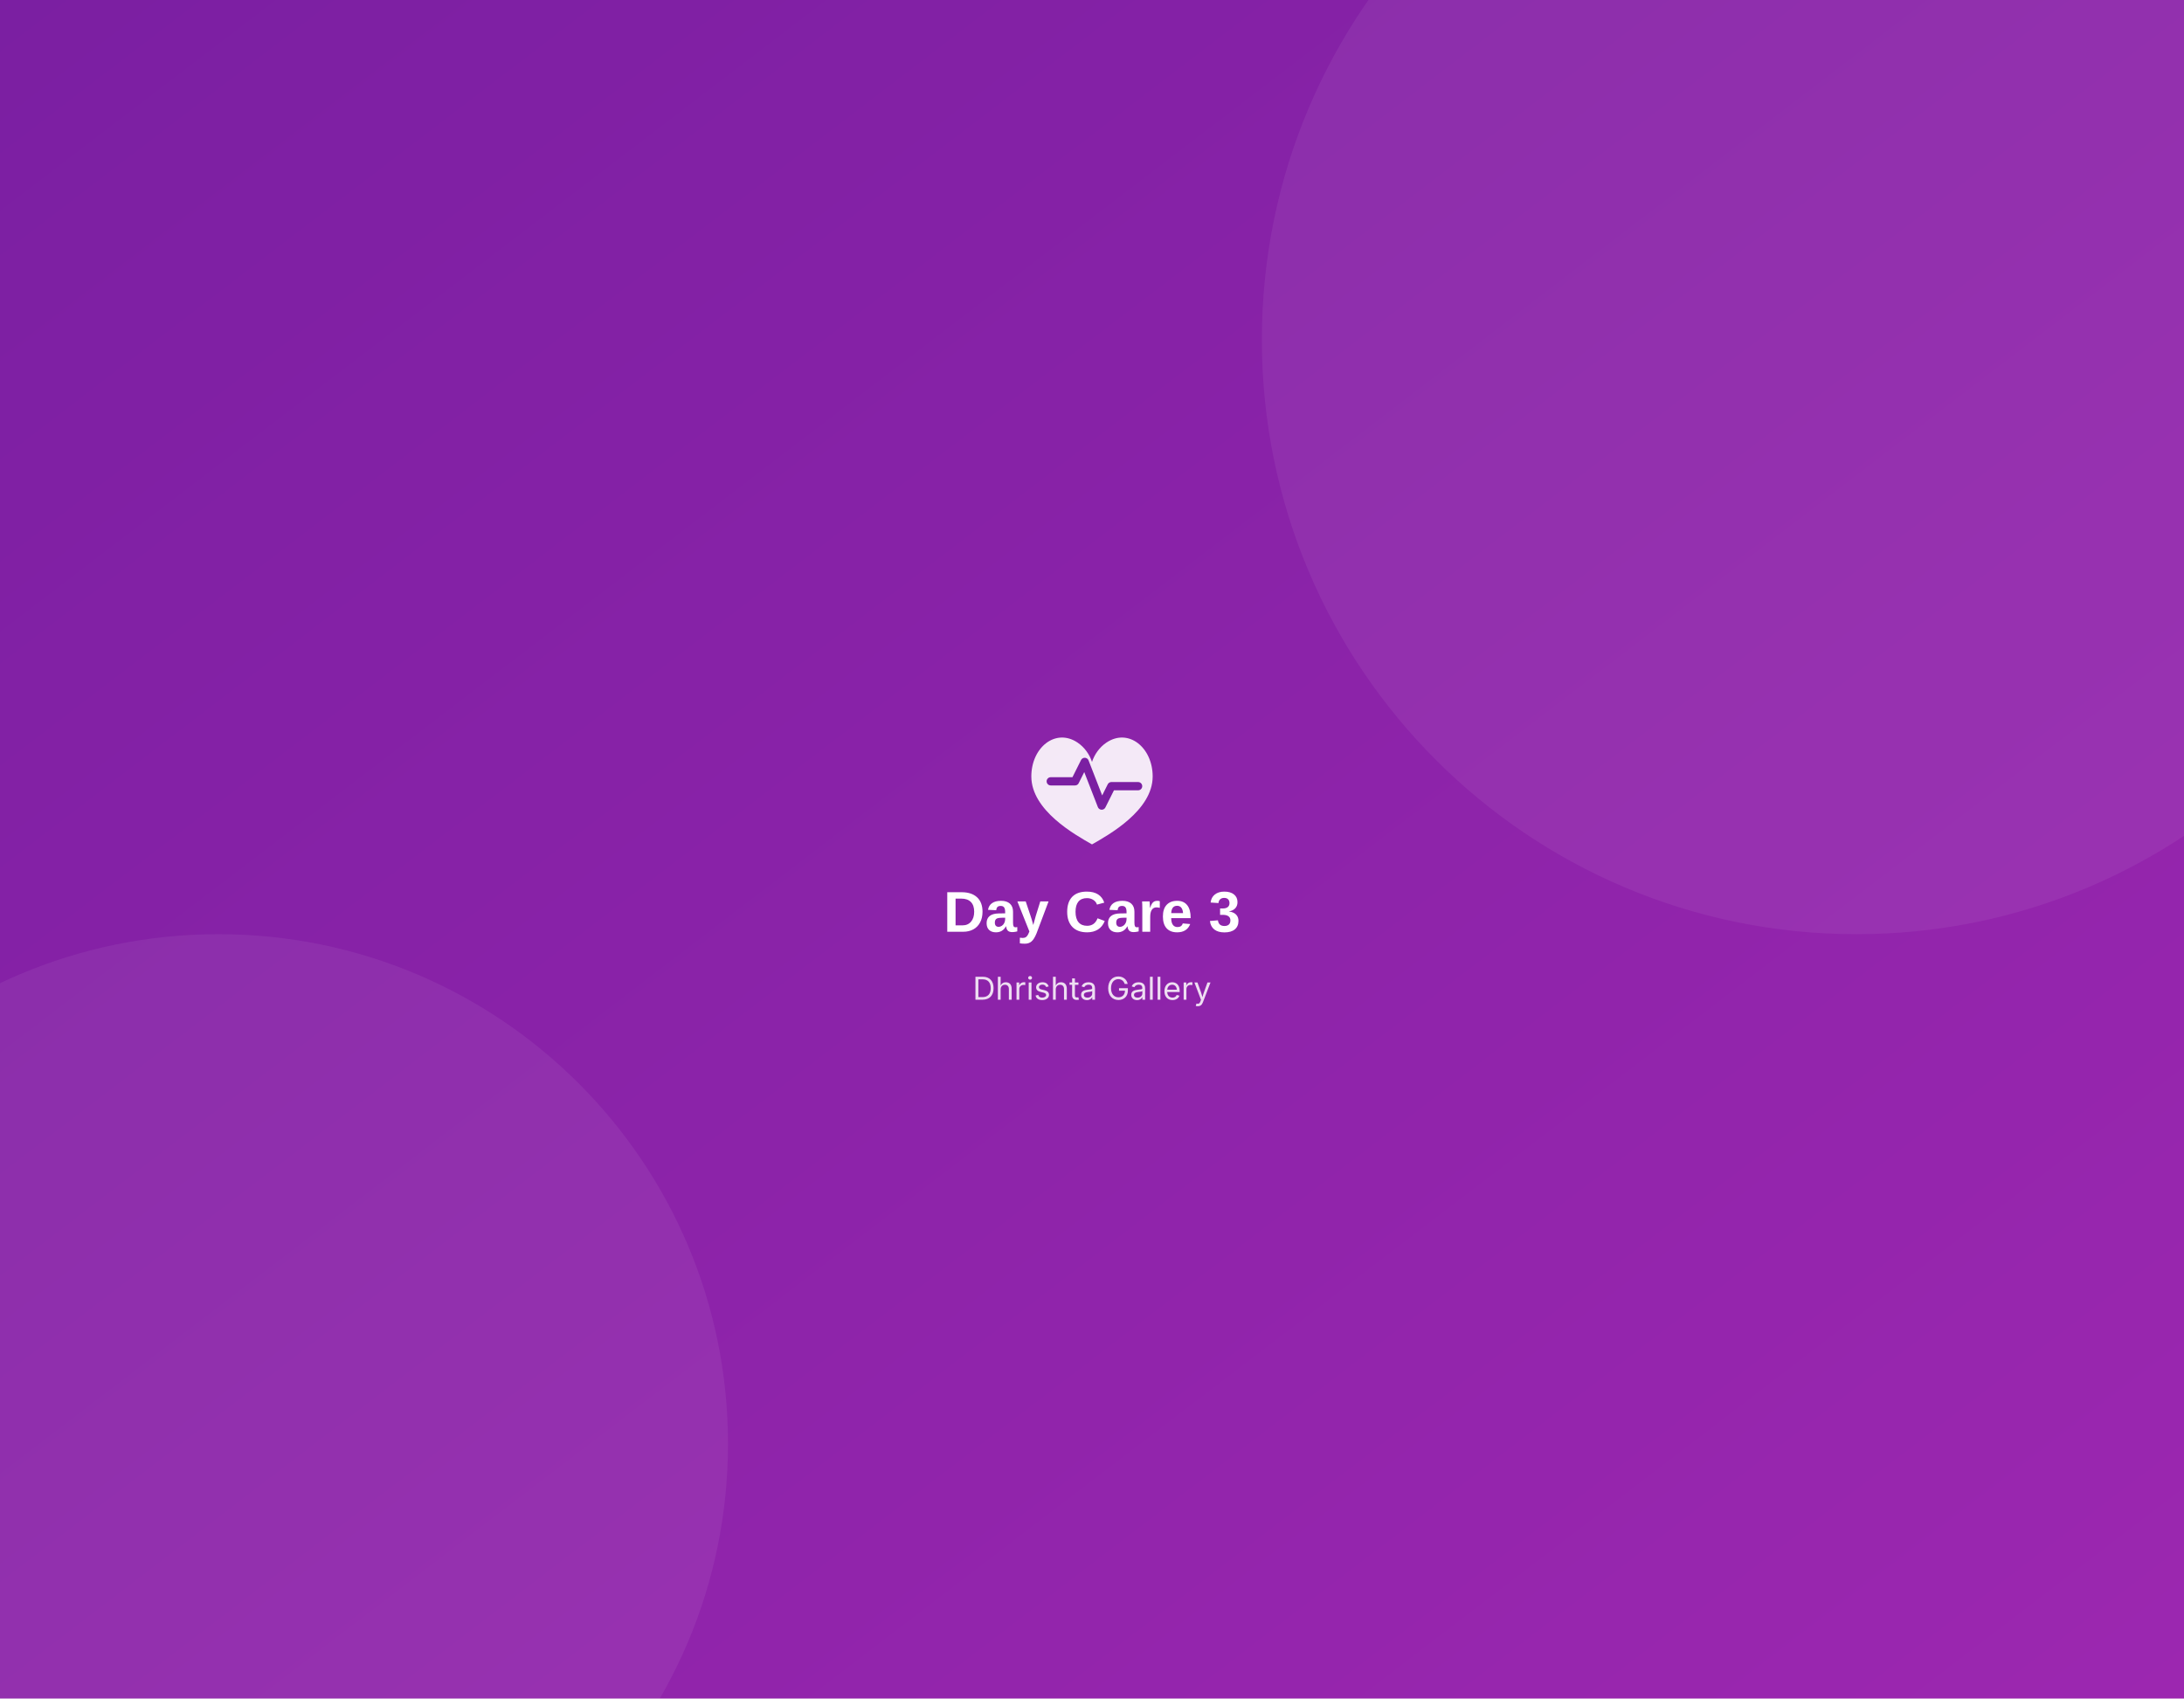
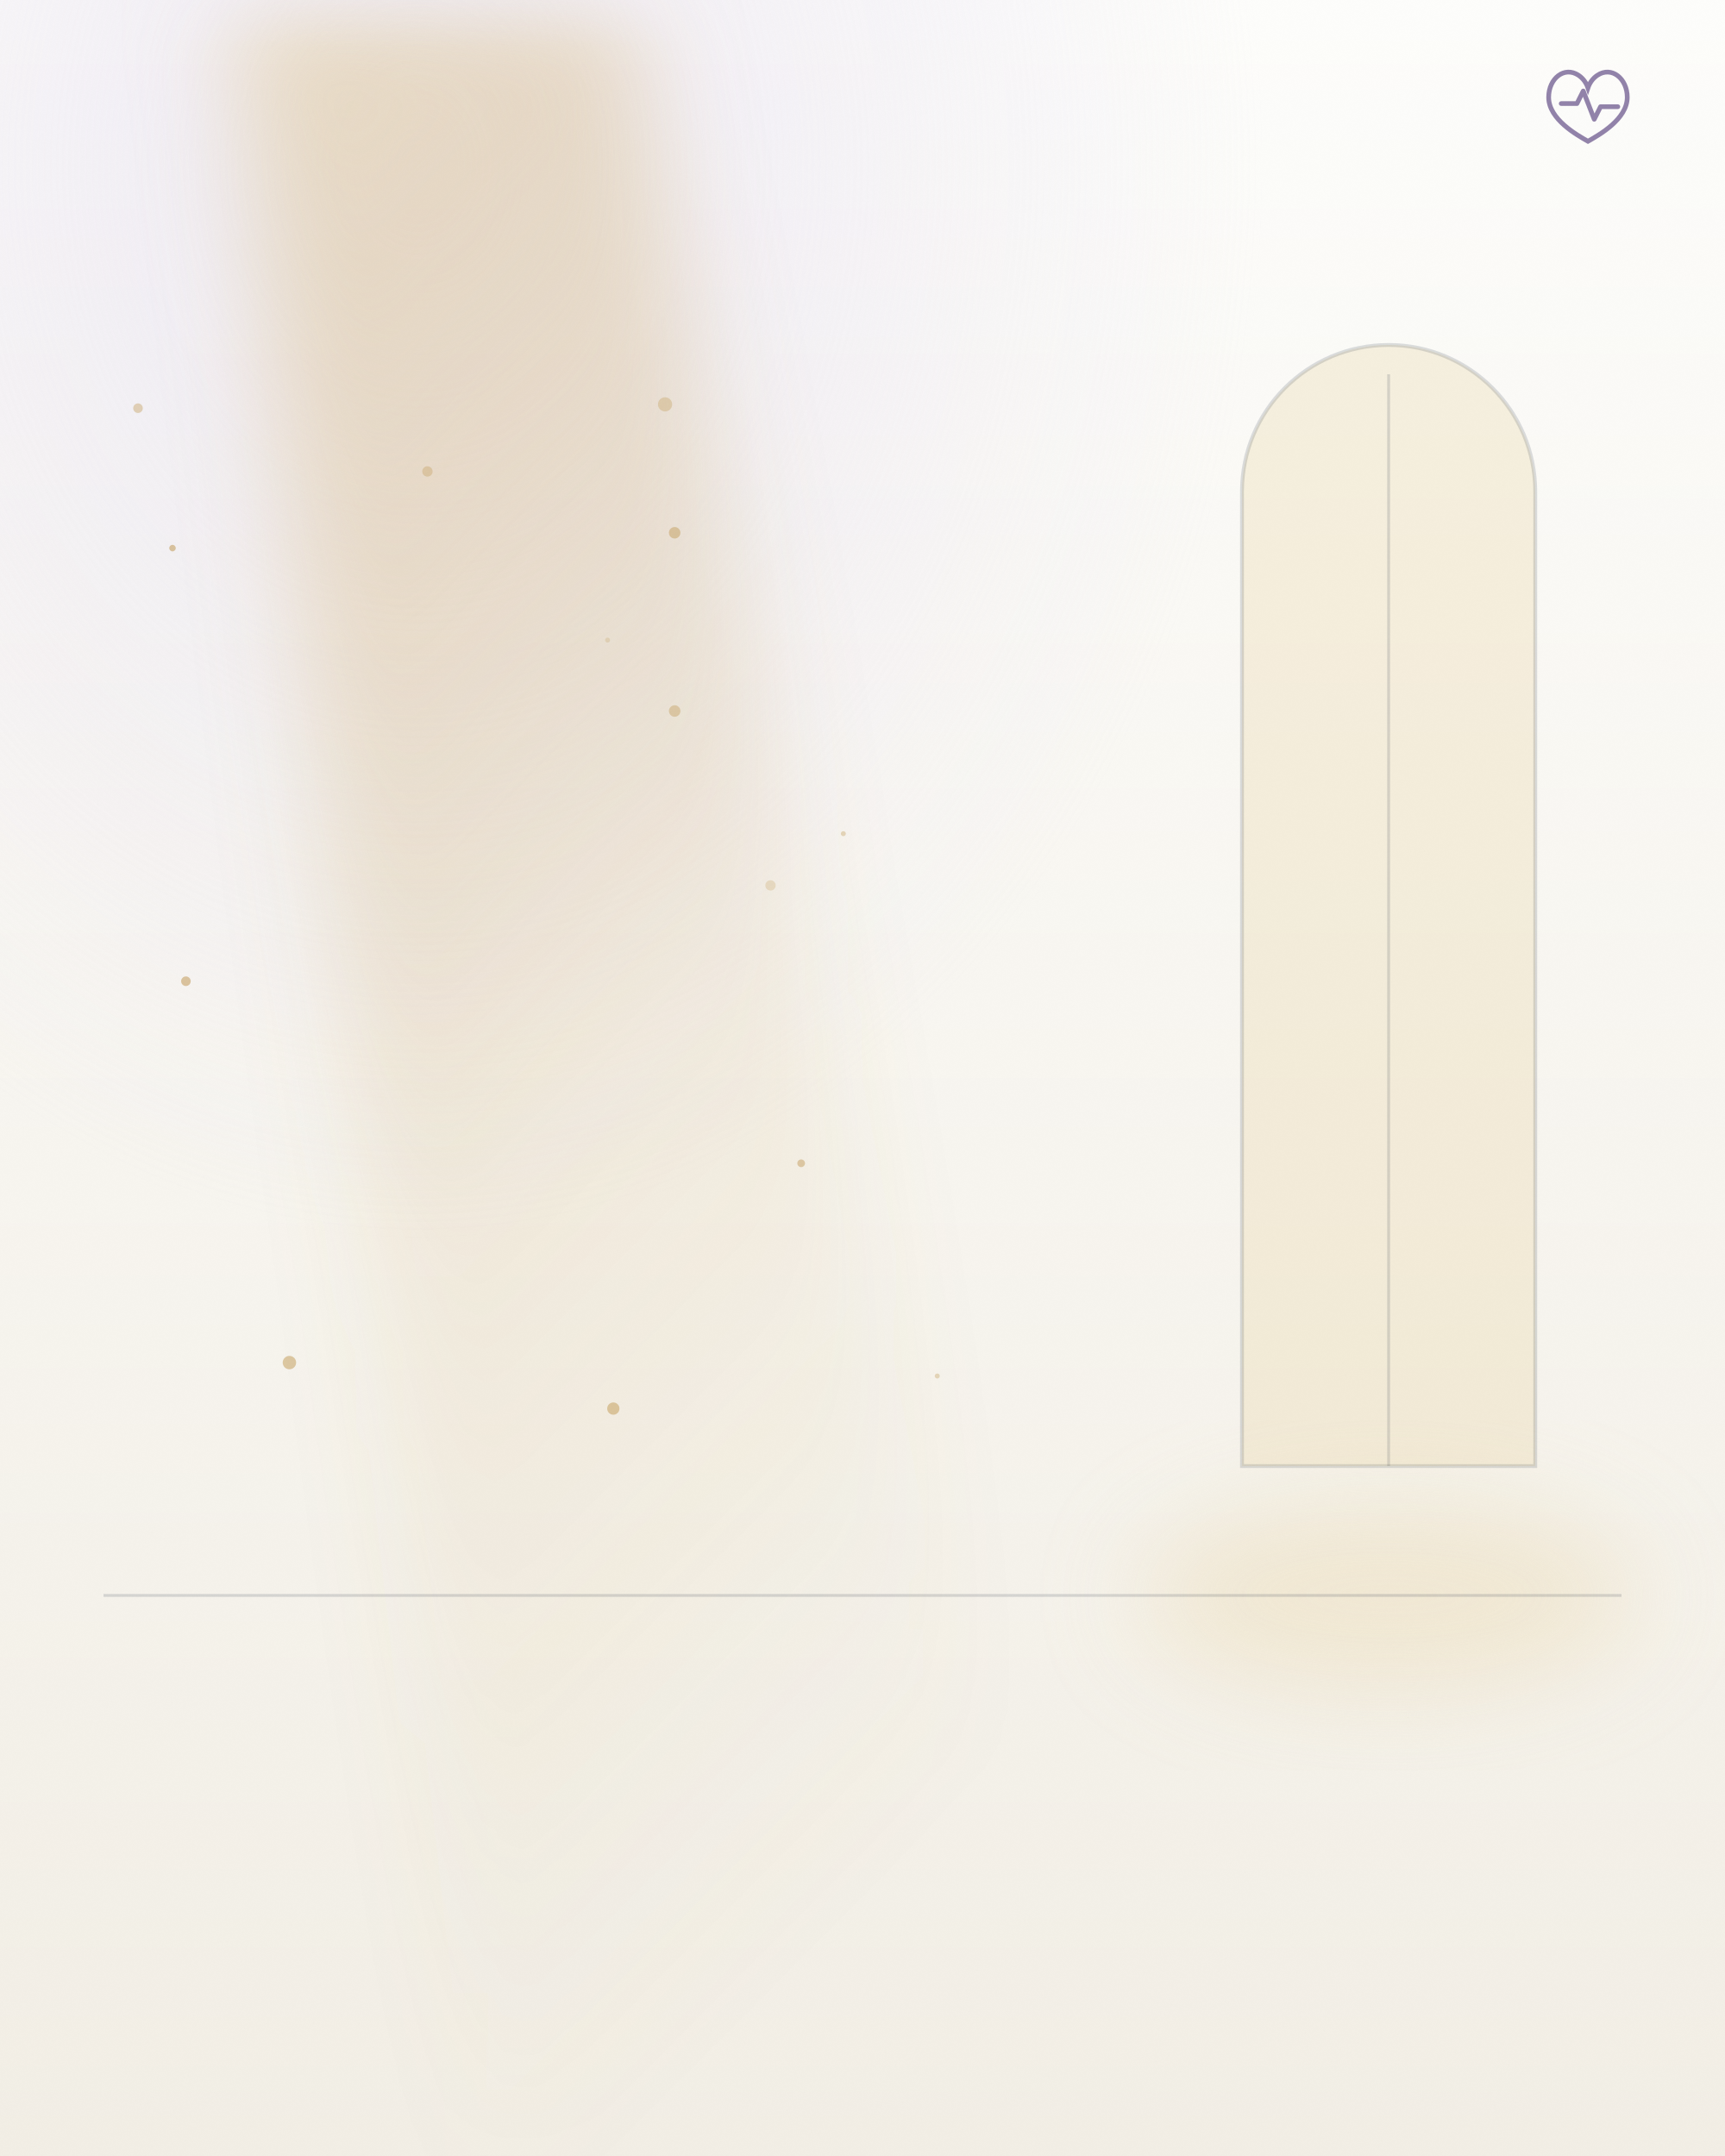
- <svg xmlns="http://www.w3.org/2000/svg" viewBox="0 0 900 700">
+ <svg xmlns="http://www.w3.org/2000/svg" viewBox="0 0 900 1125" role="img" aria-label="Day Care 3">
  <defs>
-     <linearGradient id="g" x1="0" y1="0" x2="1" y2="1">
-       <stop offset="0" stop-color="#7b1fa2" />
-       <stop offset="1" stop-color="#9c27b0" />
+     <linearGradient id="field38" x1="0" y1="0" x2="0" y2="1">
+       <stop offset="0" stop-color="#FDFDFB" />
+       <stop offset="1" stop-color="#F2EEE5" />
    </linearGradient>
+     <radialGradient id="glow38" cx="0.24" cy="0.08" r="0.9">
+       <stop offset="0" stop-color="#E2DBEE" stop-opacity="0.55" />
+       <stop offset="0.55" stop-color="#E2DBEE" stop-opacity="0" />
+     </radialGradient>
+     <linearGradient id="shaft38" x1="0" y1="0" x2="0.35" y2="1">
+       <stop offset="0" stop-color="#EAD9B0" stop-opacity="0.65" />
+       <stop offset="0.6" stop-color="#C29A55" stop-opacity="0.12" />
+       <stop offset="1" stop-color="#C29A55" stop-opacity="0" />
+     </linearGradient>
+     <filter id="soft38" x="-40%" y="-40%" width="180%" height="180%">
+       <feGaussianBlur stdDeviation="26" />
+     </filter>
+     <filter id="grain38">
+       <feTurbulence type="fractalNoise" baseFrequency="0.8" numOctaves="2" stitchTiles="stitch" />
+       <feColorMatrix type="saturate" values="0" />
+       <feComponentTransfer>
+         <feFuncA type="linear" slope="0.05" />
+       </feComponentTransfer>
+       <feComposite operator="over" in2="SourceGraphic" />
+     </filter>
  </defs>
-   <rect width="900" height="700" fill="url(#g)" />
-   <circle cx="765" cy="140" r="245" fill="#ffffff" opacity="0.06" />
-   <circle cx="90" cy="595" r="210" fill="#ffffff" opacity="0.06" />
-   <g transform="translate(425, 302) scale(1)">
-     <path d="M0 18 C0 6 10-2 19 4 c3 2 5 5 6 8 1-3 3-6 6-8 9-6 19 2 19 14 0 14-18 24-25 28 C18 42 0 32 0 18z" fill="#ffffff" opacity="0.9" />
-     <path d="M8 20 h10 l4-8 7 18 4-8 h11" stroke="#7b1fa2" stroke-width="3.4" fill="none" stroke-linecap="round" stroke-linejoin="round" />
+   <rect width="900" height="1125" fill="url(#field38)" />
+   <rect width="900" height="1125" fill="url(#glow38)" />
+   <polygon points="108,-112.5 306,-112.5 558,1181.25 252,1181.25" fill="url(#shaft38)" filter="url(#soft38)" />
+   <g>
+     <path d="M648 765 v-508.5 a76.5 76.5 0 0 1 153 0 v508.5 z" fill="rgba(234,217,176,0.35)" stroke="rgba(10,27,46,0.14)" stroke-width="2" />
+     <line x1="724.5" y1="195.3" x2="724.5" y2="765" stroke="rgba(10,27,46,0.14)" stroke-width="1.5" />
+     <ellipse cx="724.5" cy="832.5" rx="130.05" ry="50.625" fill="#EAD9B0" opacity="0.4" filter="url(#soft38)" />
  </g>
-   <text x="450" y="384" text-anchor="middle" font-family="Manrope, Arial, sans-serif" font-size="23.684" font-weight="700" fill="#ffffff">Day Care 3</text>
-   <text x="450" y="412" text-anchor="middle" font-family="Inter, Arial, sans-serif" font-size="13" fill="#ffffff" opacity="0.85">Dhrishta Gallery</text>
+   <line x1="54" y1="832.5" x2="846" y2="832.5" stroke="rgba(10,27,46,0.14)" stroke-width="1.5" />
+   <circle cx="72" cy="213" r="2.5" fill="#C29A55" opacity="0.40" />
+   <circle cx="90" cy="286" r="1.7" fill="#C29A55" opacity="0.54" />
+   <circle cx="489" cy="718" r="1.3" fill="#C29A55" opacity="0.35" />
+   <circle cx="97" cy="512" r="2.5" fill="#C29A55" opacity="0.54" />
+   <circle cx="317" cy="334" r="1.3" fill="#C29A55" opacity="0.24" />
+   <circle cx="352" cy="278" r="3.0" fill="#C29A55" opacity="0.47" />
+   <circle cx="418" cy="607" r="2.0" fill="#C29A55" opacity="0.47" />
+   <circle cx="320" cy="735" r="3.2" fill="#C29A55" opacity="0.51" />
+   <circle cx="223" cy="246" r="2.7" fill="#C29A55" opacity="0.35" />
+   <circle cx="402" cy="462" r="2.7" fill="#C29A55" opacity="0.25" />
+   <circle cx="347" cy="211" r="3.7" fill="#C29A55" opacity="0.34" />
+   <circle cx="352" cy="371" r="3.0" fill="#C29A55" opacity="0.41" />
+   <circle cx="440" cy="435" r="1.3" fill="#C29A55" opacity="0.36" />
+   <circle cx="151" cy="711" r="3.5" fill="#C29A55" opacity="0.51" />
+   <g transform="translate(808,36) scale(0.82)" opacity="0.75">
+     <path d="M0 18 C0 6 10-2 19 4 c3 2 5 5 6 8 1-3 3-6 6-8 9-6 19 2 19 14 0 14-18 24-25 28 C18 42 0 32 0 18z" fill="none" stroke="#6E5A8E" stroke-width="3" />
+     <path d="M8 22 h10 l4-8 7 18 4-8 h11" stroke="#6E5A8E" stroke-width="3" fill="none" stroke-linecap="round" stroke-linejoin="round" />
+   </g>
+   <rect width="900" height="1125" filter="url(#grain38)" opacity="0.35" fill="none" />
</svg>
